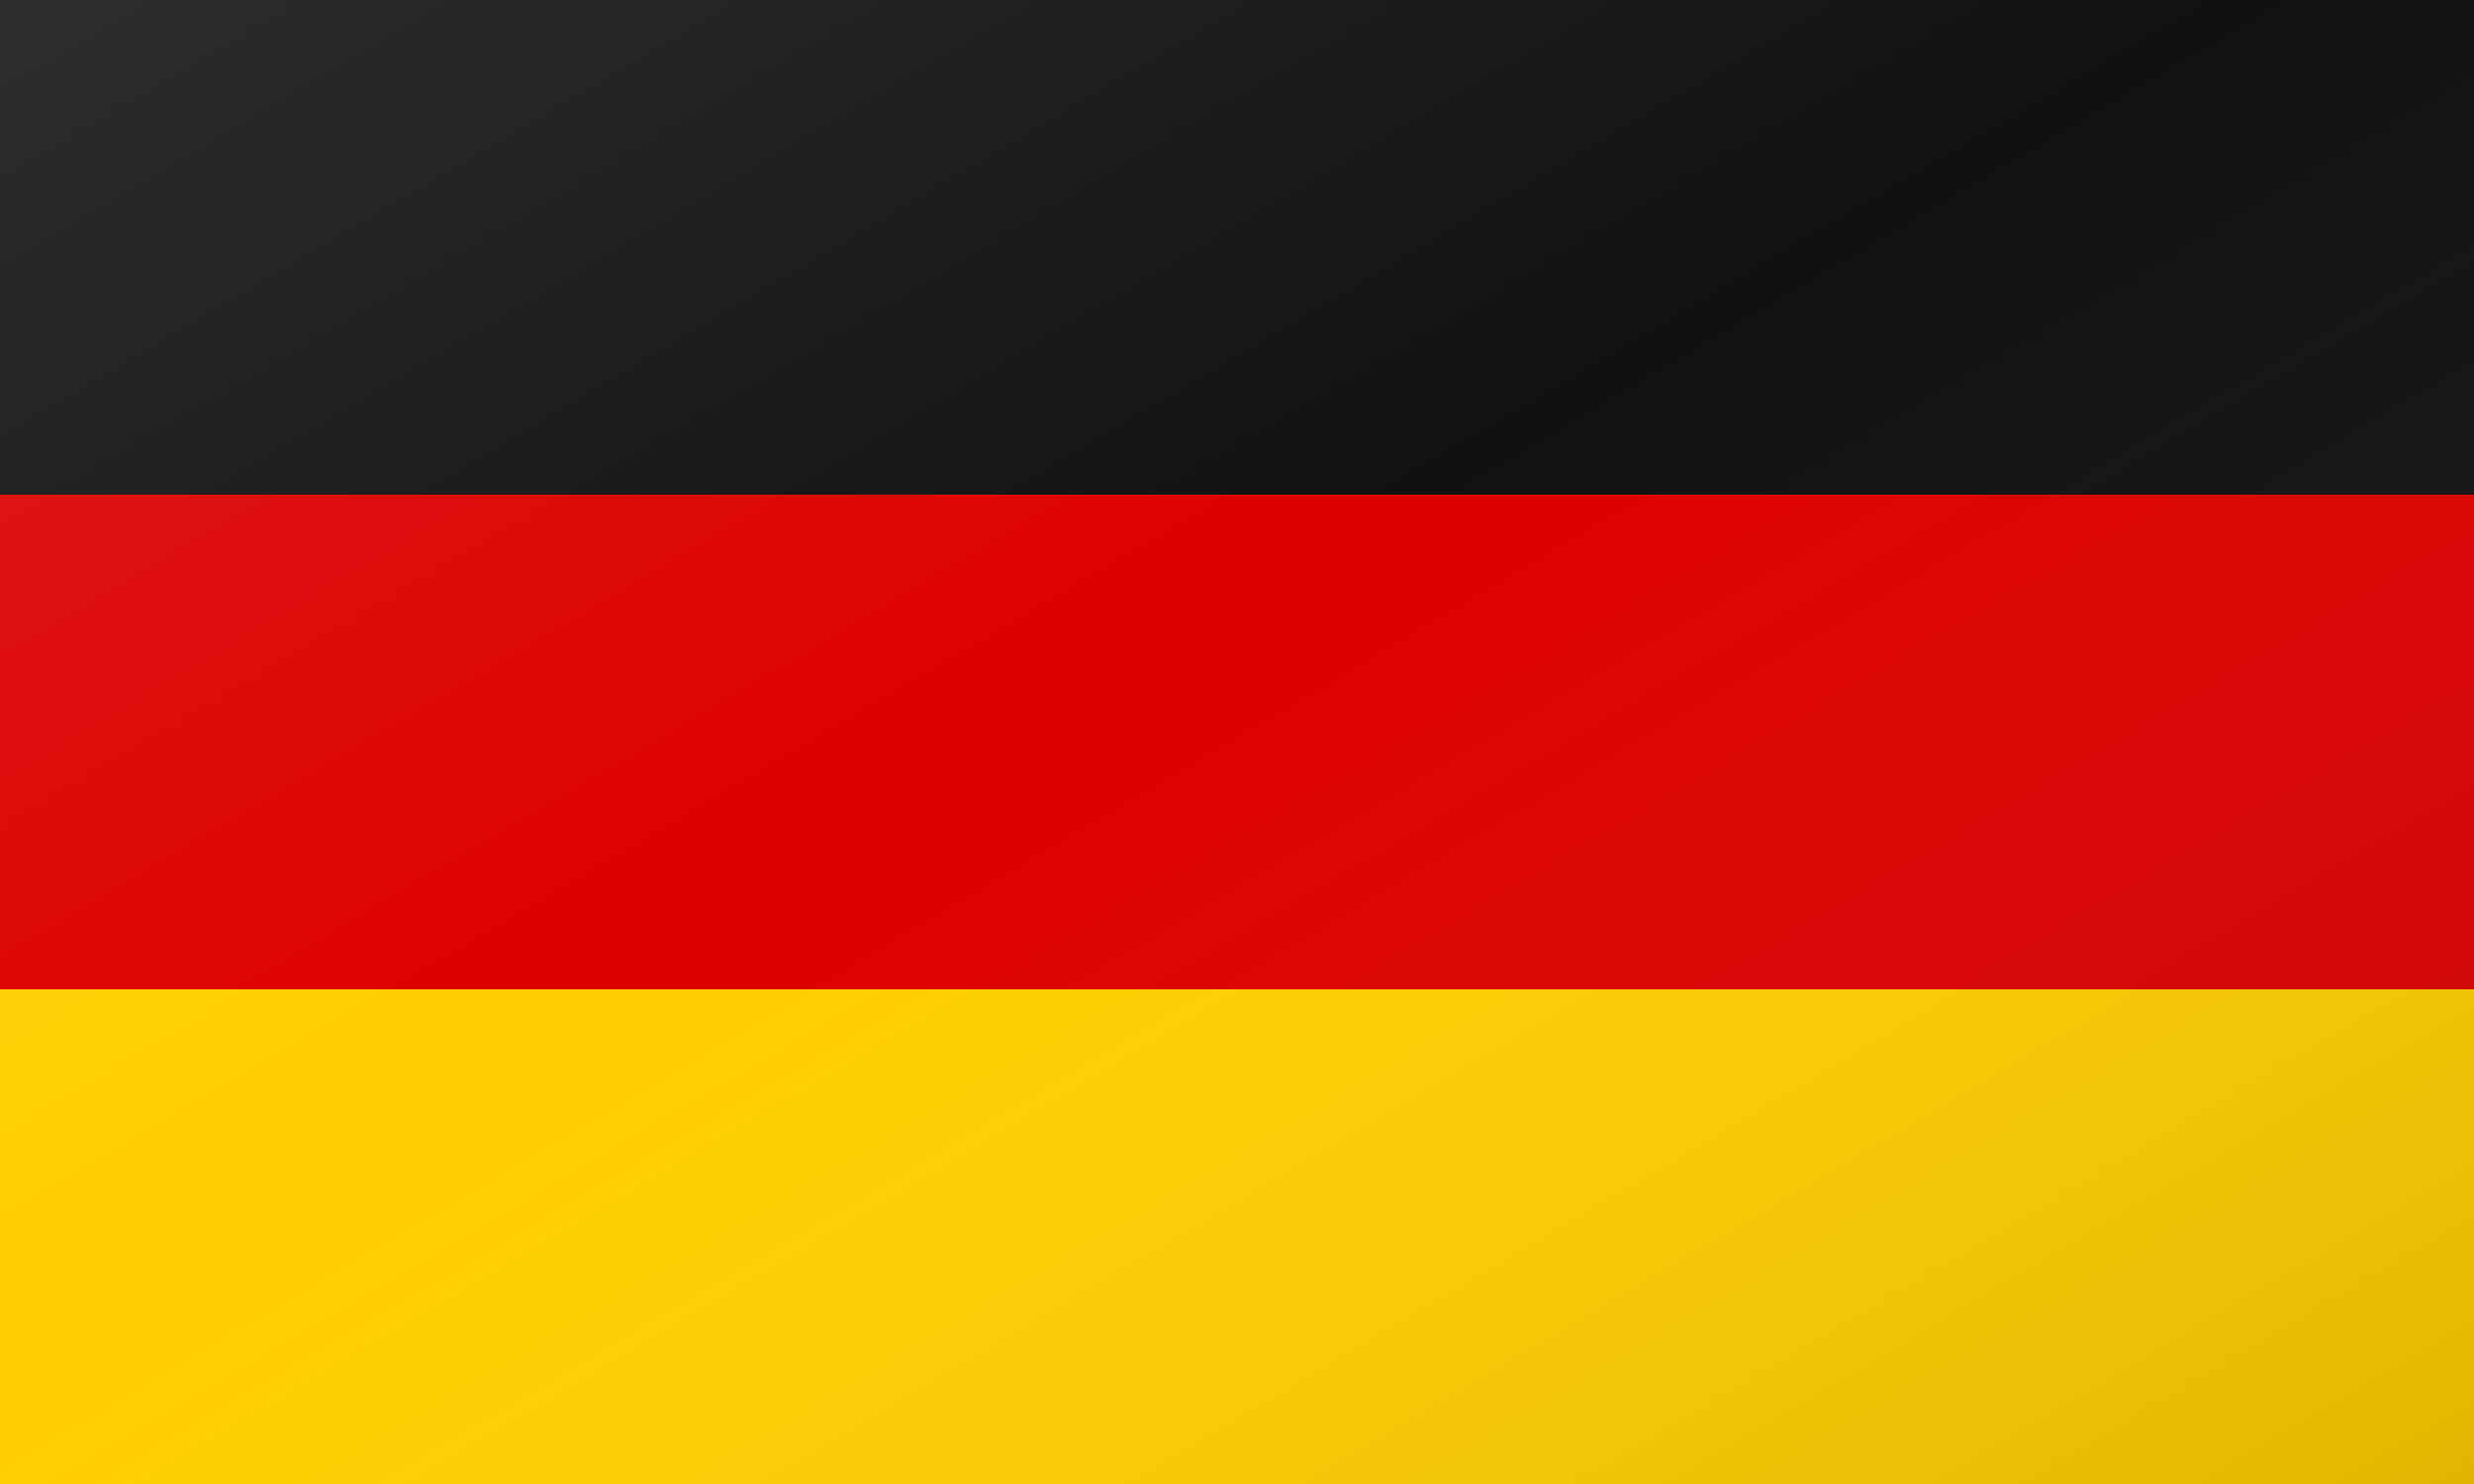
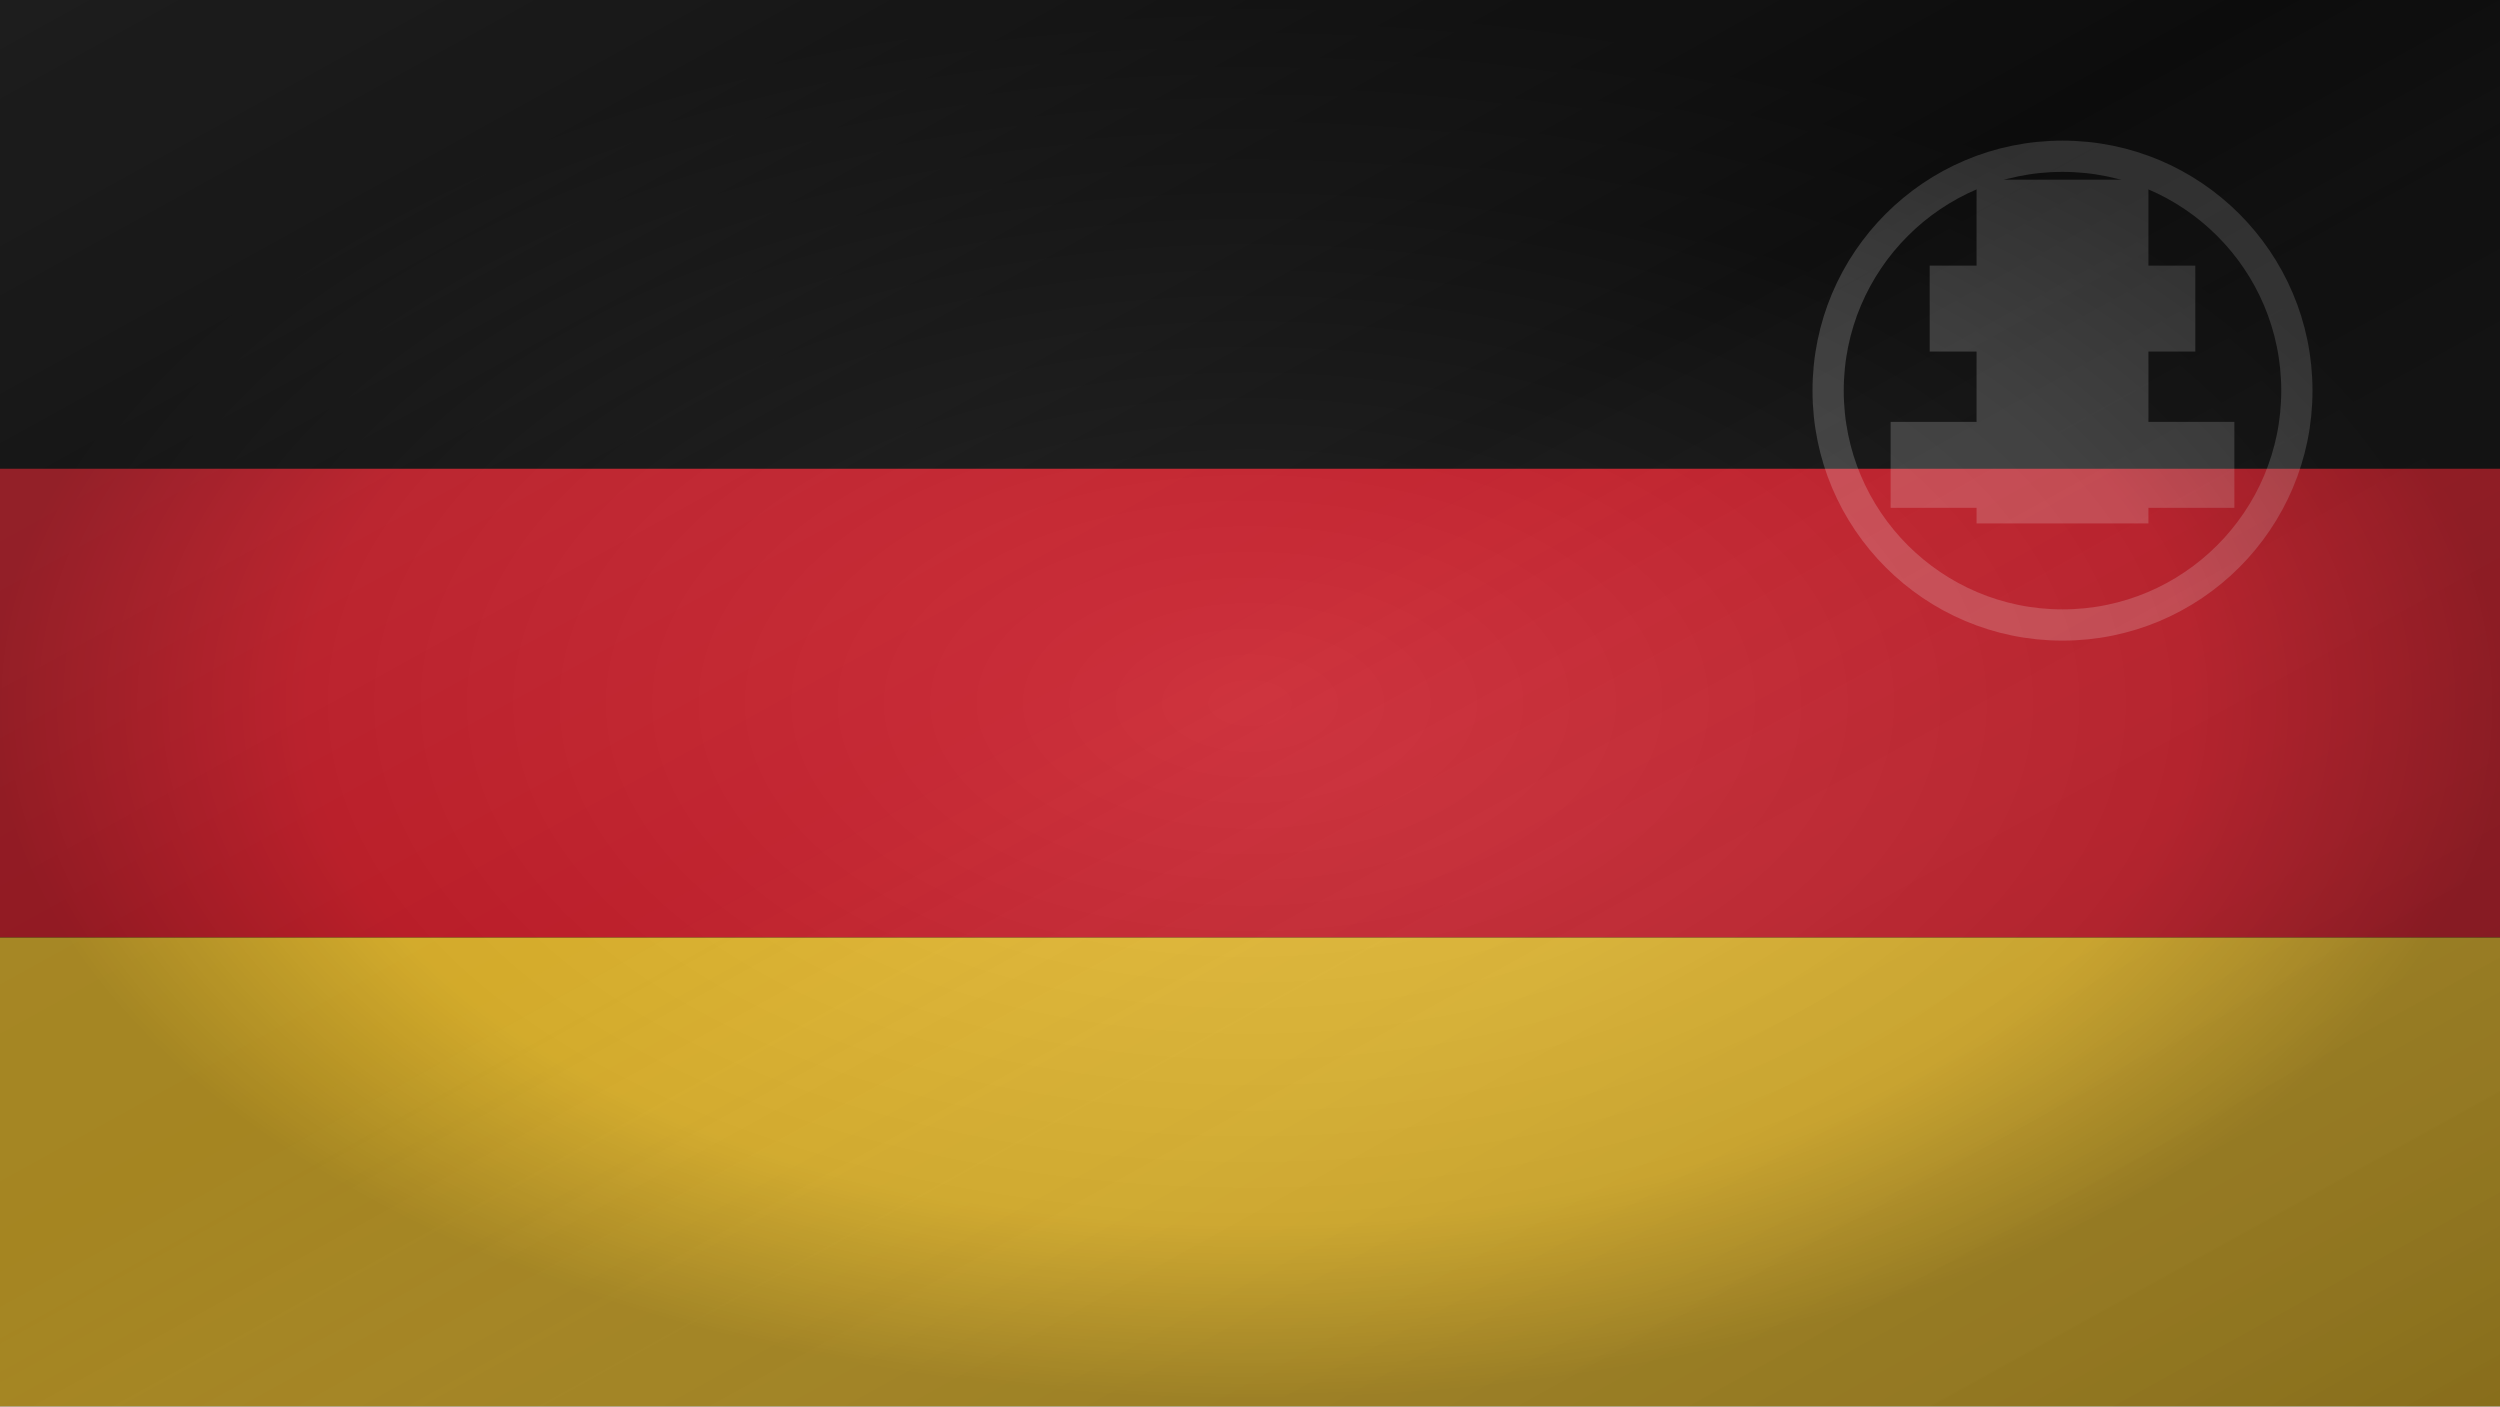
- <svg xmlns="http://www.w3.org/2000/svg" viewBox="0 0 100 60" preserveAspectRatio="none">
+ <svg xmlns="http://www.w3.org/2000/svg" viewBox="0 0 1600 900" preserveAspectRatio="xMidYMid slice">
  <defs>
-     <linearGradient id="shine" x1="0" y1="0" x2="1" y2="1">
-       <stop offset="0" stop-color="#fff" stop-opacity=".12" />
+     <linearGradient id="shade" x1="0" y1="0" x2="1" y2="1">
+       <stop offset="0" stop-color="#fff" stop-opacity=".10" />
      <stop offset=".45" stop-color="#fff" stop-opacity="0" />
-       <stop offset="1" stop-color="#000" stop-opacity=".12" />
+       <stop offset="1" stop-color="#000" stop-opacity=".18" />
    </linearGradient>
+     <radialGradient id="v">
+       <stop offset="0" stop-color="#fff" stop-opacity=".08" />
+       <stop offset=".75" stop-color="#000" stop-opacity=".08" />
+       <stop offset="1" stop-color="#000" stop-opacity=".28" />
+     </radialGradient>
  </defs>
-   <rect width="100" height="60" fill="#111" />
-   <rect y="20" width="100" height="20" fill="#d00" />
-   <rect y="40" width="100" height="20" fill="#ffce00" />
-   <rect width="100" height="60" fill="url(#shine)" />
+   <rect width="1600" height="900" fill="#111" />
+   <rect width="1600" height="300" fill="#111" />
+   <rect y="300" width="1600" height="300" fill="#c91f2b" />
+   <rect y="600" width="1600" height="300" fill="#e5b92e" />
+   <g transform="translate(1320 250)" opacity=".20" fill="#fff">
+     <circle cx="0" cy="0" r="150" fill="none" stroke="#fff" stroke-width="20" />
+     <path d="M-110 20h220v55H-110zM-85-80h170v55H-85zM-55-135h110v220H-55z" />
+   </g>
+   <rect width="1600" height="900" fill="url(#shade)" />
+   <rect width="1600" height="900" fill="url(#v)" />
</svg>
